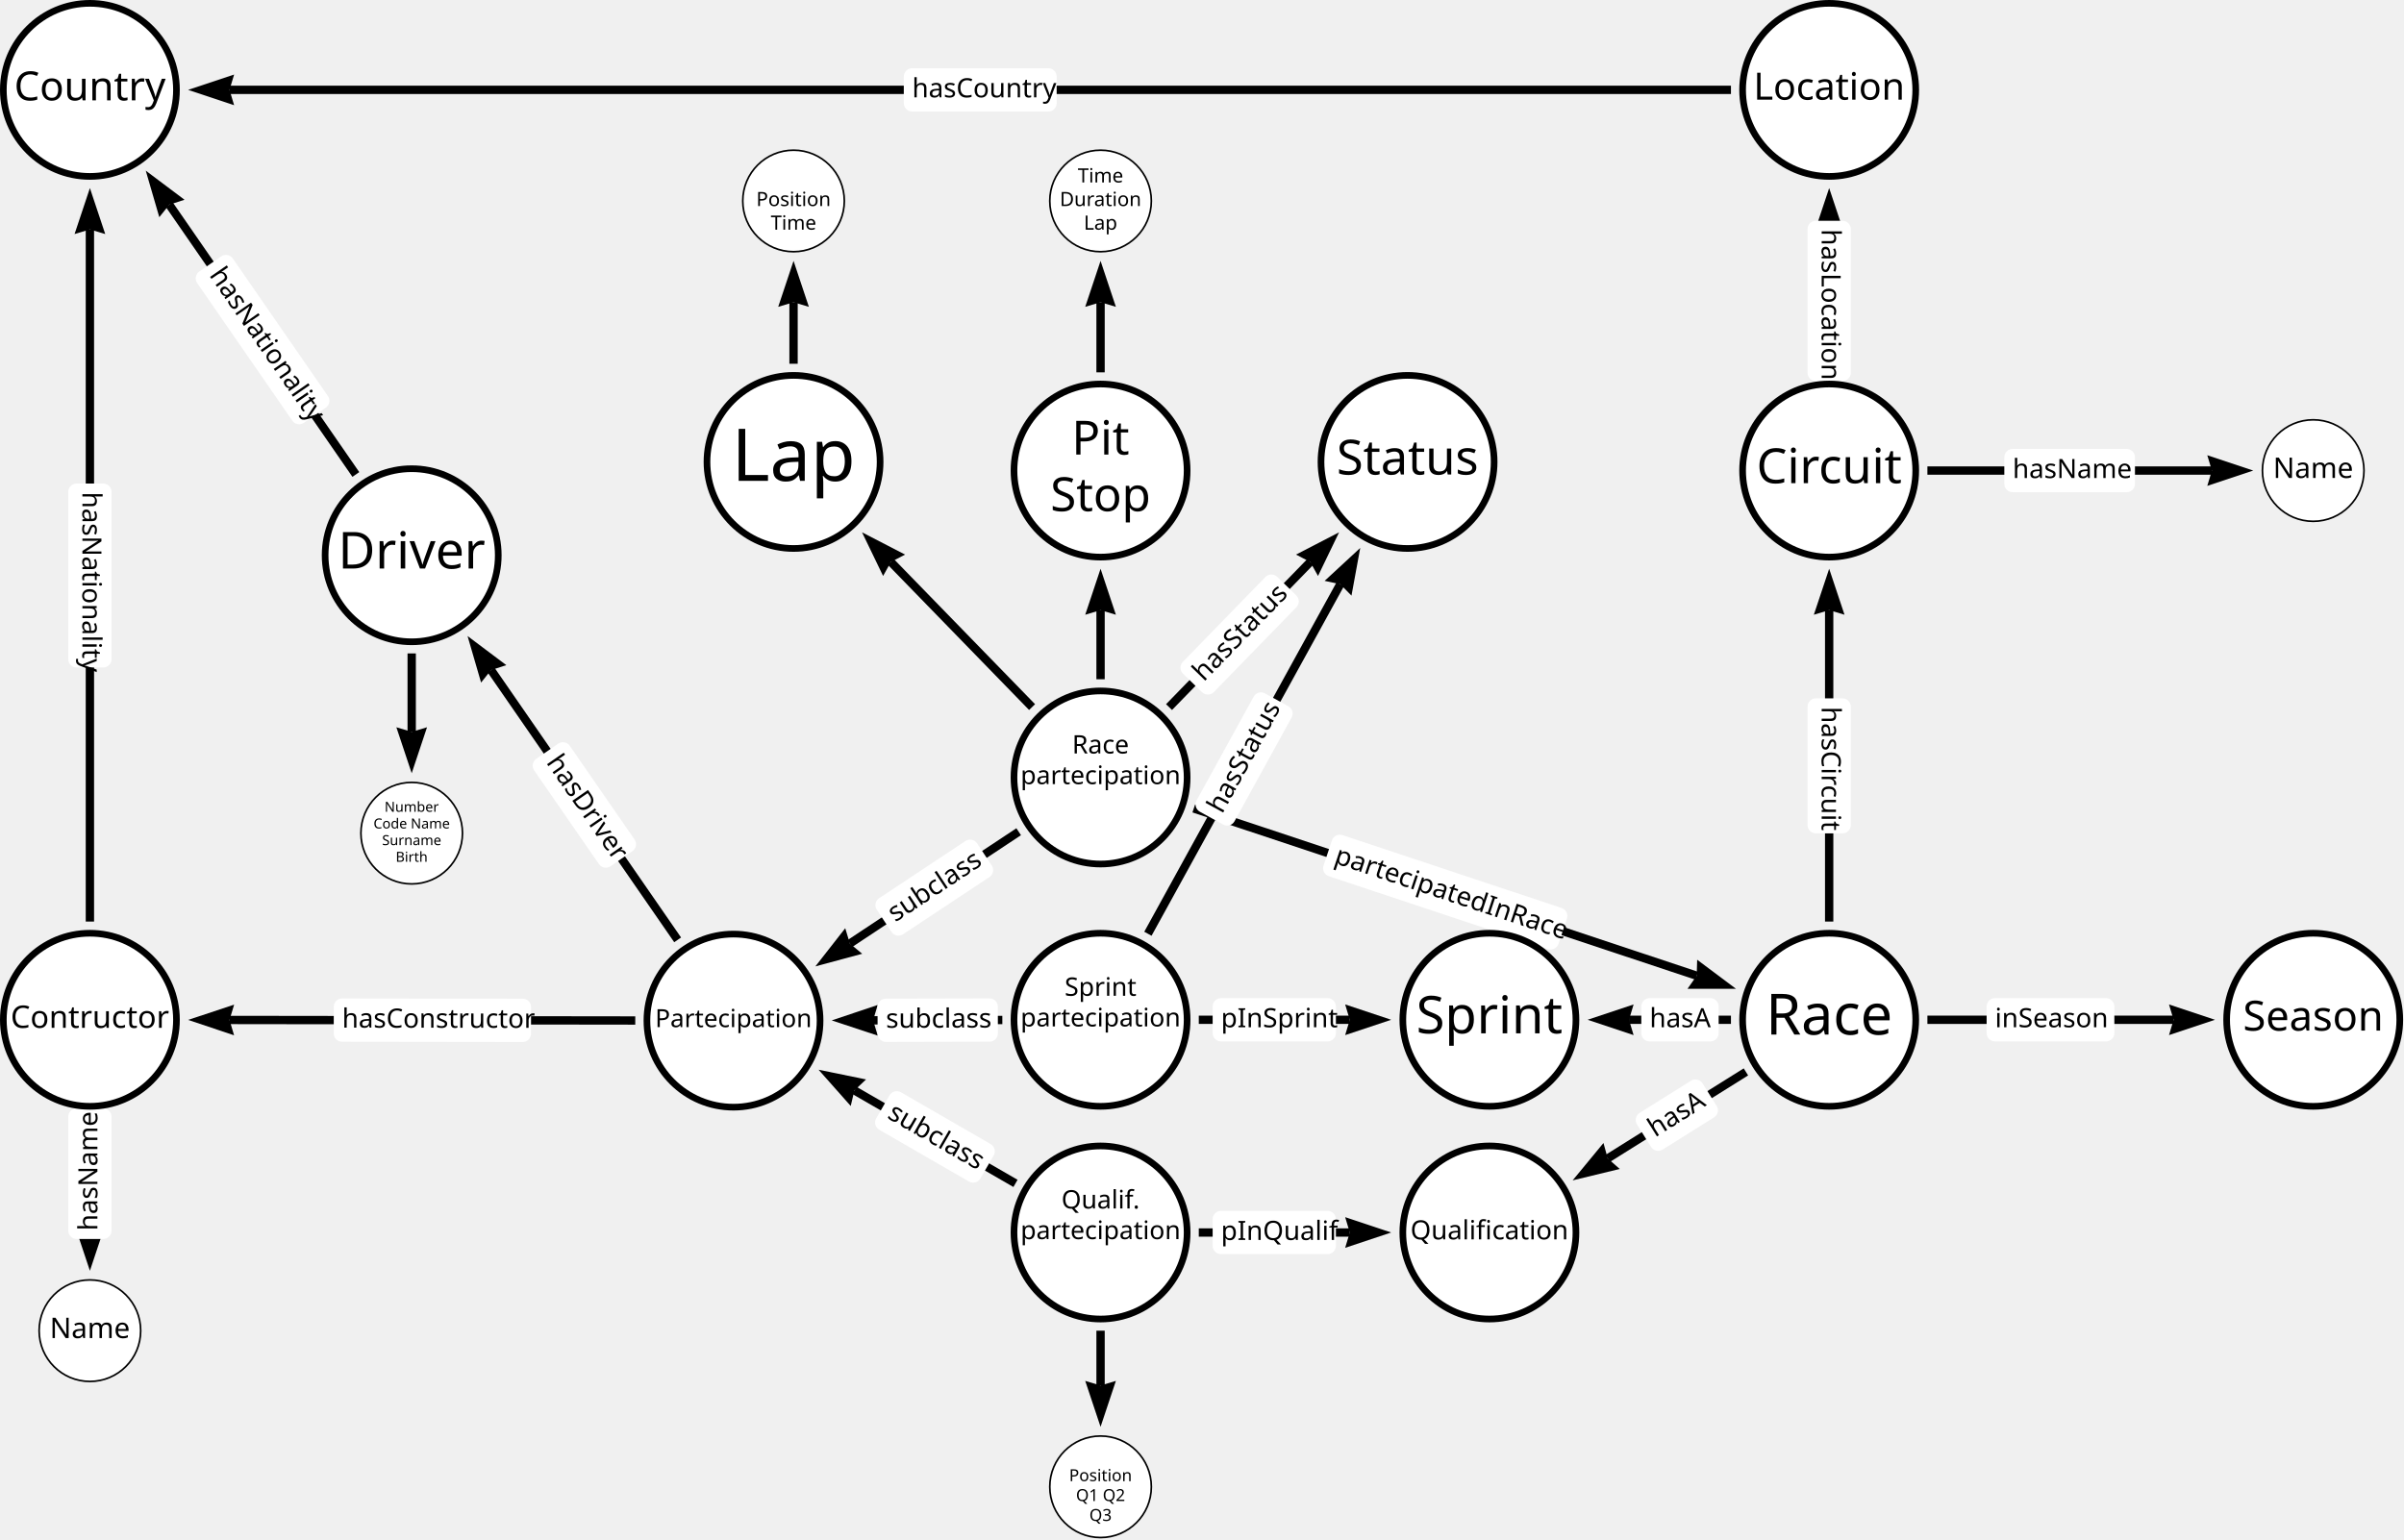
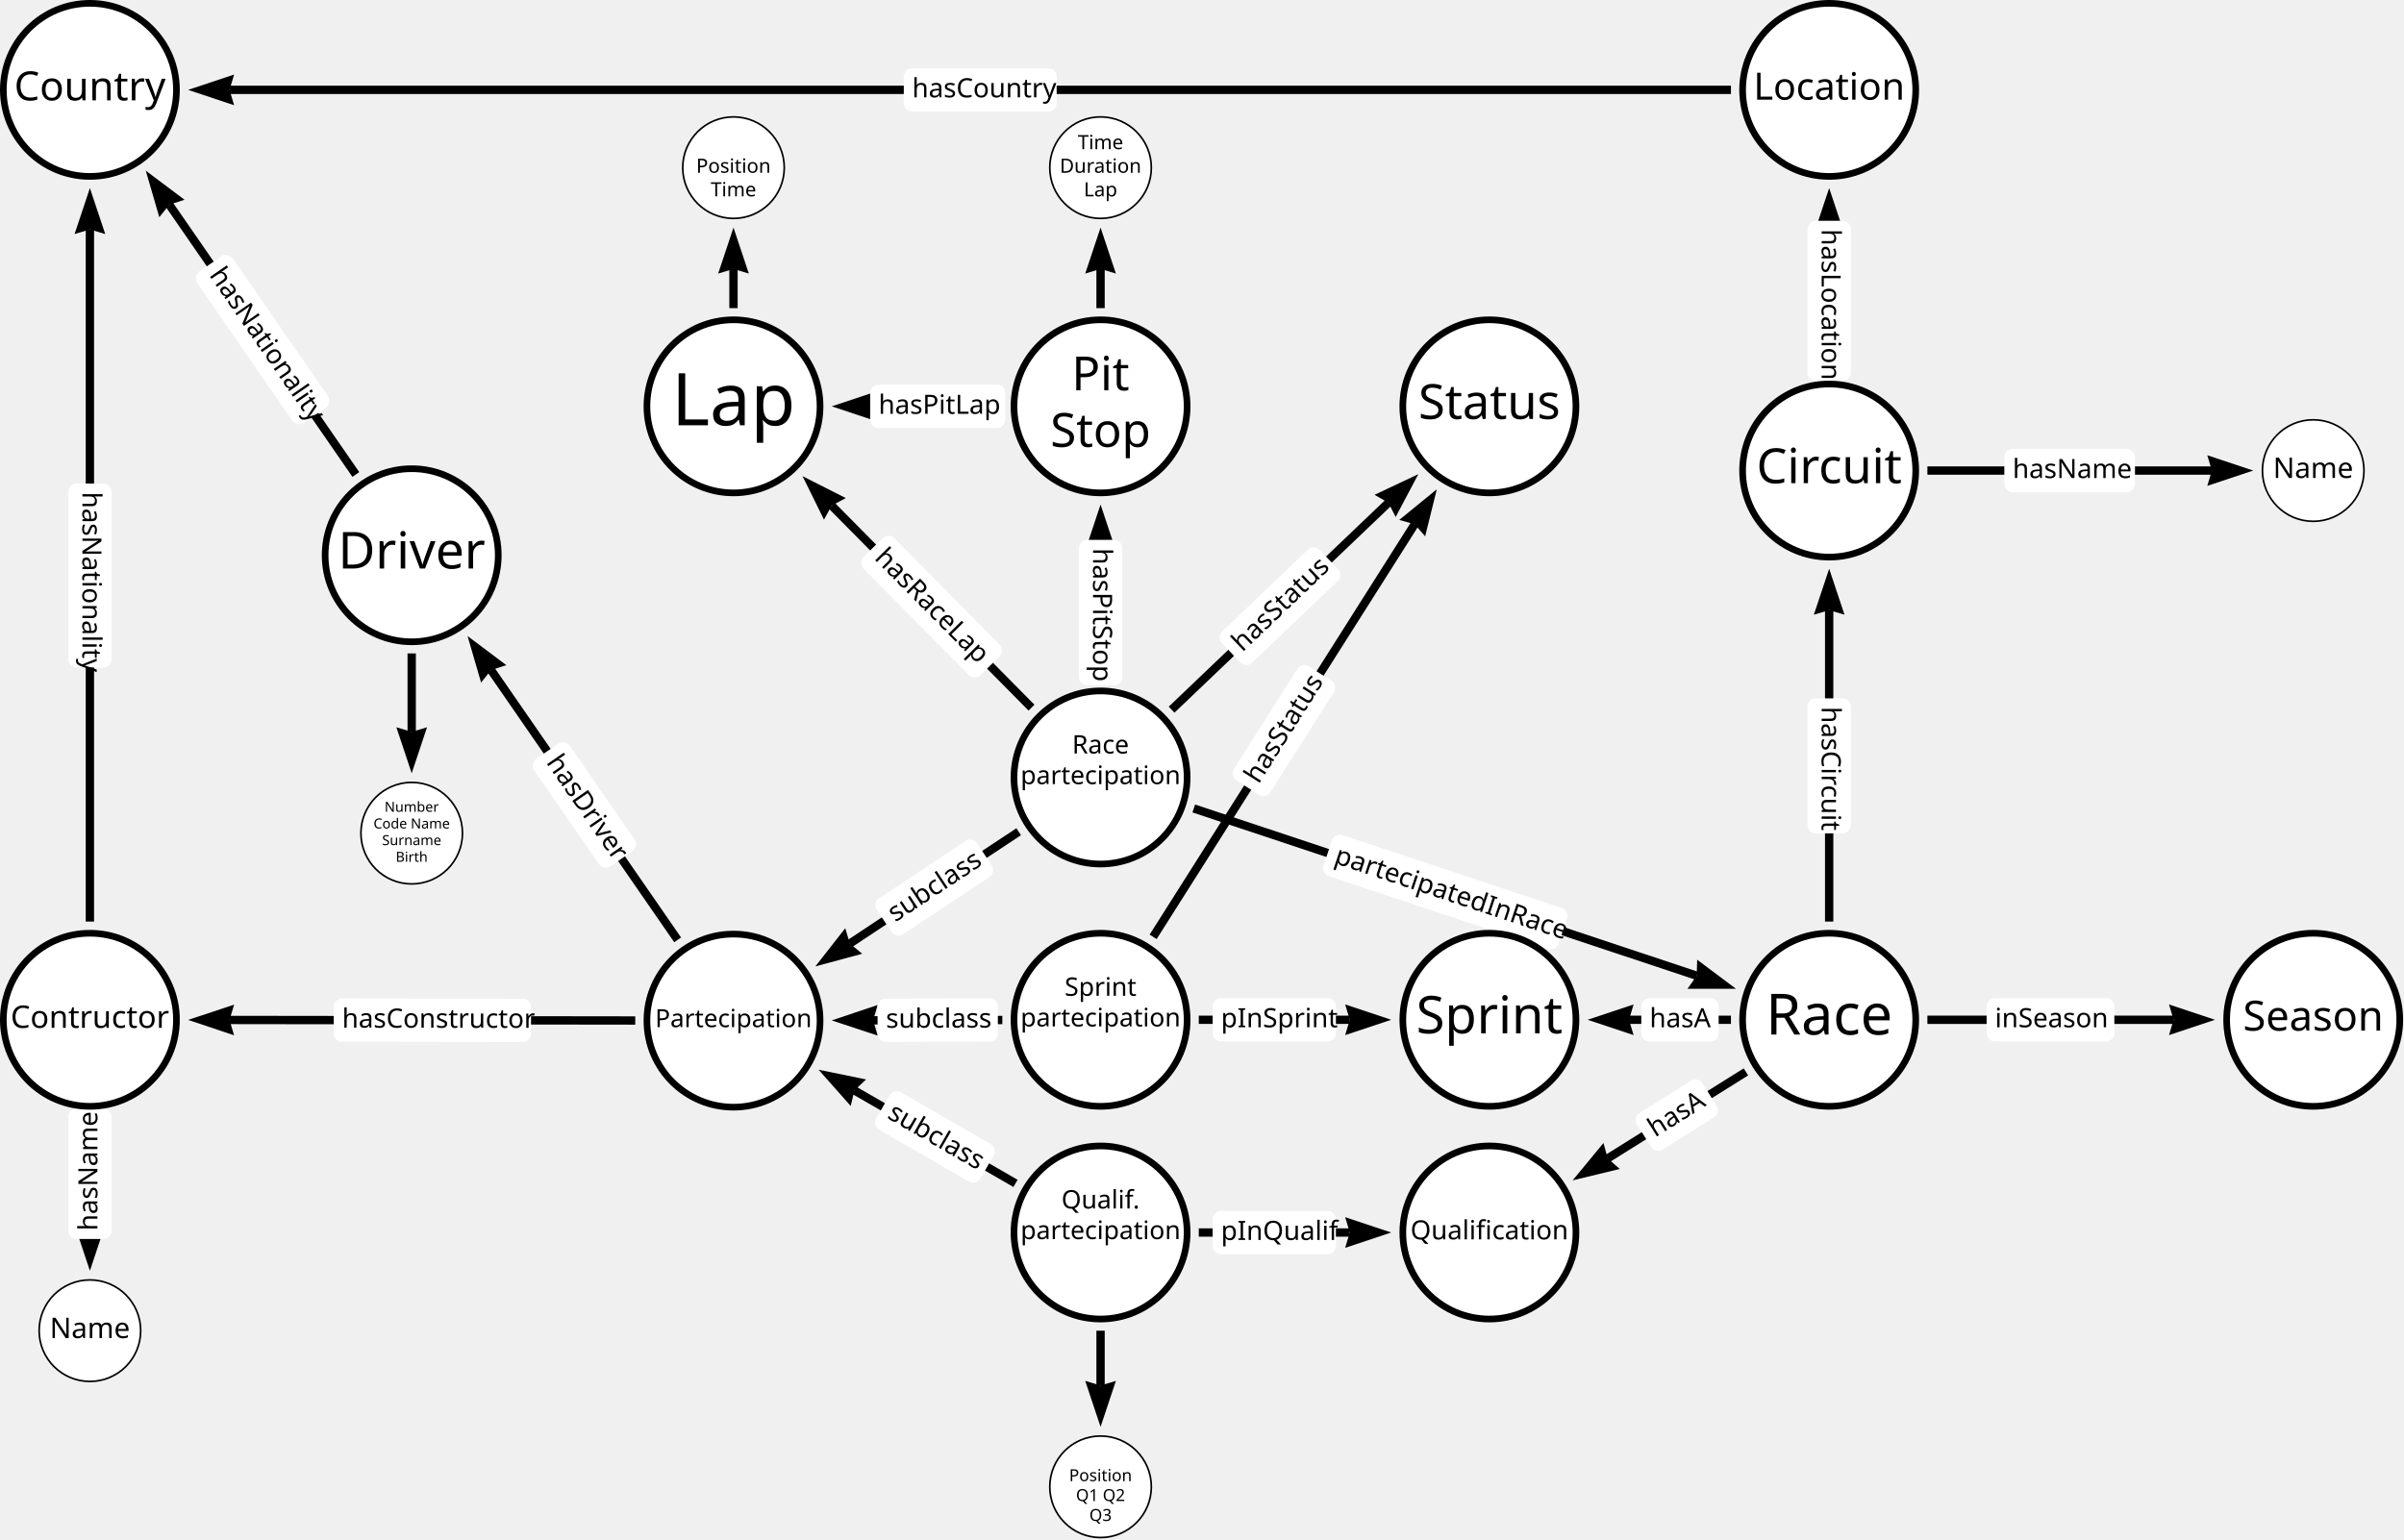
<svg xmlns="http://www.w3.org/2000/svg" width="1444" height="925" viewBox="0 0 1444 925">
  <defs>
    <style type="text/css" />
  </defs>
  <g transform="translate(1164.72 312.7385) scale(1)">
    <g class="relationship">
      <g transform="translate(-66 -30) rotate(-90)" stroke-width="5" stroke="#000000">
        <path d="M 59 0 L 144.876 0" />
        <polygon points="-24.862,0 -27.625,9.208 0,0 -27.625,-9.208" fill="#000000" transform="translate(169.7385 0) rotate(0)" stroke="none" />
      </g>
      <g transform="translate(-66 -131.9382) rotate(90) translate(0 -13)">
        <g transform="translate(0 0)">
          <g transform="translate(-48.14453 0)" fill="#ffffff" stroke="#000000" stroke-width="0">
            <rect x="0" y="0" width="96.289" height="26" rx="5" ry="5" stroke="none" />
            <text xml:space="preserve" x="5" y="17.5" stroke="none" text-anchor="left" font-family="sans-serif" font-size="16" font-weight="normal" fill="#000000">hasLocation</text>
          </g>
        </g>
      </g>
    </g>
    <g class="relationship">
      <g transform="translate(-66 -258.7385) rotate(180)" stroke-width="5" stroke="#000000">
        <path d="M 59 0 L 960.858 0" />
        <polygon points="-24.862,0 -27.625,9.208 0,0 -27.625,-9.208" fill="#000000" transform="translate(985.7204 0) rotate(0)" stroke="none" />
      </g>
      <g transform="translate(-575.9291 -258.7385) rotate(360) translate(0 -13)">
        <g transform="translate(0 0)">
          <g transform="translate(-45.91016 0)" fill="#ffffff" stroke="#000000" stroke-width="0">
            <rect x="0" y="0" width="91.82" height="26" rx="5" ry="5" stroke="none" />
            <text xml:space="preserve" x="5" y="17.5" stroke="none" text-anchor="left" font-family="sans-serif" font-size="16" font-weight="normal" fill="#000000">hasCountry</text>
          </g>
        </g>
      </g>
    </g>
    <g class="relationship">
      <g transform="translate(-66 -30) rotate(0)" stroke-width="5" stroke="#000000">
        <path d="M 59 0 L 229.883 0" />
        <polygon points="-24.862,0 -27.625,9.208 0,0 -27.625,-9.208" fill="#000000" transform="translate(254.7448 0) rotate(0)" stroke="none" />
      </g>
      <g transform="translate(78.44133 -30) rotate(0) translate(0 -13)">
        <g transform="translate(0 0)">
          <g transform="translate(-39.23828 0)" fill="#ffffff" stroke="#000000" stroke-width="0">
            <rect x="0" y="0" width="78.477" height="26" rx="5" ry="5" stroke="none" />
            <text xml:space="preserve" x="5" y="17.5" stroke="none" text-anchor="left" font-family="sans-serif" font-size="16" font-weight="normal" fill="#000000">hasName</text>
          </g>
        </g>
      </g>
    </g>
    <g class="relationship">
      <g transform="translate(-66 300) rotate(-90)" stroke-width="5" stroke="#000000">
        <path d="M 59 0 L 246.138 0" />
        <polygon points="-24.862,0 -27.625,9.208 0,0 -27.625,-9.208" fill="#000000" transform="translate(271 0) rotate(0)" stroke="none" />
      </g>
      <g transform="translate(-66 147.4311) rotate(90) translate(0 -13)">
        <g transform="translate(0 0)">
          <g transform="translate(-40.56641 0)" fill="#ffffff" stroke="#000000" stroke-width="0">
            <rect x="0" y="0" width="81.133" height="26" rx="5" ry="5" stroke="none" />
            <text xml:space="preserve" x="5" y="17.5" stroke="none" text-anchor="left" font-family="sans-serif" font-size="16" font-weight="normal" fill="#000000">hasCircuit</text>
          </g>
        </g>
      </g>
    </g>
    <g class="relationship">
      <g transform="translate(-66 300) rotate(-1.1201878246933418e-14)" stroke-width="5" stroke="#000000">
        <path d="M 59 0 L 206.883 0" />
        <polygon points="-24.862,0 -27.625,9.208 0,0 -27.625,-9.208" fill="#000000" transform="translate(231.7448 0) rotate(0)" stroke="none" />
      </g>
      <g transform="translate(66.94133 300) rotate(-1.1201878246933418e-14) translate(0 -13)">
        <g transform="translate(0 0)">
          <g transform="translate(-38.35938 0)" fill="#ffffff" stroke="#000000" stroke-width="0">
            <rect x="0" y="0" width="76.719" height="26" rx="5" ry="5" stroke="none" />
            <text xml:space="preserve" x="5" y="17.5" stroke="none" text-anchor="left" font-family="sans-serif" font-size="16" font-weight="normal" fill="#000000">inSeason</text>
          </g>
        </g>
      </g>
    </g>
    <g class="relationship">
      <g transform="translate(-66 300) rotate(147.9451)" stroke-width="5" stroke="#000000">
        <path d="M 59 0 L 156.949 0" />
        <polygon points="-24.862,0 -27.625,9.208 0,0 -27.625,-9.208" fill="#000000" transform="translate(181.8111 0) rotate(0)" stroke="none" />
      </g>
      <g transform="translate(-157.5127 357.3055) rotate(327.9451) translate(0 -13)">
        <g transform="translate(0 0)">
          <g transform="translate(-23.23438 0)" fill="#ffffff" stroke="#000000" stroke-width="0">
            <rect x="0" y="0" width="46.469" height="26" rx="5" ry="5" stroke="none" />
            <text xml:space="preserve" x="5" y="17.5" stroke="none" text-anchor="left" font-family="sans-serif" font-size="16" font-weight="normal" fill="#000000">hasA</text>
          </g>
        </g>
      </g>
    </g>
    <g class="relationship">
      <g transform="translate(-66 300) rotate(180)" stroke-width="5" stroke="#000000">
        <path d="M 59 0 L 120.235 0" />
        <polygon points="-24.862,0 -27.625,9.208 0,0 -27.625,-9.208" fill="#000000" transform="translate(145.0971 0) rotate(0)" stroke="none" />
      </g>
      <g transform="translate(-155.6175 300) rotate(360) translate(0 -13)">
        <g transform="translate(0 0)">
          <g transform="translate(-23.23438 0)" fill="#ffffff" stroke="#000000" stroke-width="0">
            <rect x="0" y="0" width="46.469" height="26" rx="5" ry="5" stroke="none" />
            <text xml:space="preserve" x="5" y="17.5" stroke="none" text-anchor="left" font-family="sans-serif" font-size="16" font-weight="normal" fill="#000000">hasA</text>
          </g>
        </g>
      </g>
    </g>
    <g class="relationship">
      <g transform="translate(-724.1355 300.51) rotate(-124.6545)" stroke-width="5" stroke="#000000">
        <path d="M 59 0 L 256.067 0" />
        <polygon points="-24.862,0 -27.625,9.208 0,0 -27.625,-9.208" fill="#000000" transform="translate(280.929 0) rotate(0)" stroke="none" />
      </g>
      <g transform="translate(-813.7131 170.9236) rotate(55.34553) translate(0 -13)">
        <g transform="translate(0 0)">
          <g transform="translate(-39.23047 0)" fill="#ffffff" stroke="#000000" stroke-width="0">
            <rect x="0" y="0" width="78.461" height="26" rx="5" ry="5" stroke="none" />
            <text xml:space="preserve" x="5" y="17.5" stroke="none" text-anchor="left" font-family="sans-serif" font-size="16" font-weight="normal" fill="#000000">hasDriver</text>
          </g>
        </g>
      </g>
    </g>
    <g class="relationship">
      <g transform="translate(-1110.72 300) rotate(90)" stroke-width="5" stroke="#000000">
        <path d="M 59 0 L 125.944 0" />
        <polygon points="-24.862,0 -27.625,9.208 0,0 -27.625,-9.208" fill="#000000" transform="translate(150.806 0) rotate(0)" stroke="none" />
      </g>
      <g transform="translate(-1110.72 392.4719) rotate(270) translate(0 -13)">
        <g transform="translate(0 0)">
          <g transform="translate(-39.23828 0)" fill="#ffffff" stroke="#000000" stroke-width="0">
            <rect x="0" y="0" width="78.477" height="26" rx="5" ry="5" stroke="none" />
            <text xml:space="preserve" x="5" y="17.5" stroke="none" text-anchor="left" font-family="sans-serif" font-size="16" font-weight="normal" fill="#000000">hasName</text>
          </g>
        </g>
      </g>
    </g>
    <g class="relationship">
      <g transform="translate(-1110.72 300) rotate(-90)" stroke-width="5" stroke="#000000">
        <path d="M 59 0 L 474.876 0" />
        <polygon points="-24.862,0 -27.625,9.208 0,0 -27.625,-9.208" fill="#000000" transform="translate(499.7385 0) rotate(0)" stroke="none" />
      </g>
      <g transform="translate(-1110.72 33.06182) rotate(90) translate(0 -13)">
        <g transform="translate(0 0)">
          <g transform="translate(-55.25 0)" fill="#ffffff" stroke="#000000" stroke-width="0">
            <rect x="0" y="0" width="110.5" height="26" rx="5" ry="5" stroke="none" />
            <text xml:space="preserve" x="5" y="17.5" stroke="none" text-anchor="left" font-family="sans-serif" font-size="16" font-weight="normal" fill="#000000">hasNationality</text>
          </g>
        </g>
      </g>
    </g>
    <g class="relationship">
      <g transform="translate(-917.4279 20.88576) rotate(-124.6545)" stroke-width="5" stroke="#000000">
        <path d="M 59 0 L 256.067 0" />
        <polygon points="-24.862,0 -27.625,9.208 0,0 -27.625,-9.208" fill="#000000" transform="translate(280.929 0) rotate(0)" stroke="none" />
      </g>
      <g transform="translate(-1007.006 -108.7006) rotate(55.34553) translate(0 -13)">
        <g transform="translate(0 0)">
          <g transform="translate(-55.25 0)" fill="#ffffff" stroke="#000000" stroke-width="0">
            <rect x="0" y="0" width="110.5" height="26" rx="5" ry="5" stroke="none" />
            <text xml:space="preserve" x="5" y="17.5" stroke="none" text-anchor="left" font-family="sans-serif" font-size="16" font-weight="normal" fill="#000000">hasNationality</text>
          </g>
        </g>
      </g>
    </g>
    <g class="relationship">
      <g transform="translate(-917.4279 20.88576) rotate(90)" stroke-width="5" stroke="#000000">
        <path d="M 59 0 L 106.121 0" />
        <polygon points="-24.862,0 -27.625,9.208 0,0 -27.625,-9.208" fill="#000000" transform="translate(130.9831 0) rotate(0)" stroke="none" />
      </g>
    </g>
    <g class="relationship">
      <g transform="translate(-503.6523 300) rotate(179.8675)" stroke-width="5" stroke="#000000">
        <path d="M 59 0 L 136.622 0" />
        <polygon points="-24.862,0 -27.625,9.208 0,0 -27.625,-9.208" fill="#000000" transform="translate(161.4837 0) rotate(0)" stroke="none" />
      </g>
      <g transform="translate(-601.4629 300.2263) rotate(359.8675) translate(0 -13)">
        <g transform="translate(0 0)">
          <g transform="translate(-36.125 0)" fill="#ffffff" stroke="#000000" stroke-width="0">
            <rect x="0" y="0" width="72.25" height="26" rx="5" ry="5" stroke="none" />
            <text xml:space="preserve" x="5" y="17.5" stroke="none" text-anchor="left" font-family="sans-serif" font-size="16" font-weight="normal" fill="#000000">subclass</text>
          </g>
        </g>
      </g>
    </g>
    <g class="relationship">
      <g transform="translate(-503.6523 427.806) rotate(-150)" stroke-width="5" stroke="#000000">
        <path d="M 59 0 L 170.73 0" />
        <polygon points="-24.862,0 -27.625,9.208 0,0 -27.625,-9.208" fill="#000000" transform="translate(195.592 0) rotate(0)" stroke="none" />
      </g>
      <g transform="translate(-603.1283 370.3736) rotate(30) translate(0 -13)">
        <g transform="translate(0 0)">
          <g transform="translate(-36.125 0)" fill="#ffffff" stroke="#000000" stroke-width="0">
            <rect x="0" y="0" width="72.25" height="26" rx="5" ry="5" stroke="none" />
            <text xml:space="preserve" x="5" y="17.5" stroke="none" text-anchor="left" font-family="sans-serif" font-size="16" font-weight="normal" fill="#000000">subclass</text>
          </g>
        </g>
      </g>
    </g>
    <g class="relationship">
      <g transform="translate(-503.6523 154.4131) rotate(146.4707)" stroke-width="5" stroke="#000000">
        <path d="M 59 0 L 180.632 0" />
        <polygon points="-24.862,0 -27.625,9.208 0,0 -27.625,-9.208" fill="#000000" transform="translate(205.4941 0) rotate(0)" stroke="none" />
      </g>
      <g transform="translate(-603.5313 220.5951) rotate(326.4707) translate(0 -13)">
        <g transform="translate(0 0)">
          <g transform="translate(-36.125 0)" fill="#ffffff" stroke="#000000" stroke-width="0">
            <rect x="0" y="0" width="72.25" height="26" rx="5" ry="5" stroke="none" />
            <text xml:space="preserve" x="5" y="17.5" stroke="none" text-anchor="left" font-family="sans-serif" font-size="16" font-weight="normal" fill="#000000">subclass</text>
          </g>
        </g>
      </g>
    </g>
    <g class="relationship">
      <g transform="translate(-503.6523 427.806) rotate(0.000001146143)" stroke-width="5" stroke="#000000">
        <path d="M 59 0 L 149.693 0" />
        <polygon points="-24.862,0 -27.625,9.208 0,0 -27.625,-9.208" fill="#000000" transform="translate(174.5552 0) rotate(0)" stroke="none" />
      </g>
      <g transform="translate(-399.3058 427.806) rotate(0.000001146143) translate(0 -13)">
        <g transform="translate(0 0)">
          <g transform="translate(-37.01953 0)" fill="#ffffff" stroke="#000000" stroke-width="0">
            <rect x="0" y="0" width="74.039" height="26" rx="5" ry="5" stroke="none" />
            <text xml:space="preserve" x="5" y="17.5" stroke="none" text-anchor="left" font-family="sans-serif" font-size="16" font-weight="normal" fill="#000000">pInQualif</text>
          </g>
        </g>
      </g>
    </g>
    <g class="relationship">
      <g transform="translate(-503.6523 154.4131) rotate(18.39992)" stroke-width="5" stroke="#000000">
        <path d="M 59 0 L 377.37 0" />
        <polygon points="-24.862,0 -27.625,9.208 0,0 -27.625,-9.208" fill="#000000" transform="translate(402.2321 0) rotate(0)" stroke="none" />
      </g>
      <g transform="translate(-296.6217 223.2827) rotate(18.39992) translate(0 -13)">
        <g transform="translate(0 0)">
          <g transform="translate(-74.37891 0)" fill="#ffffff" stroke="#000000" stroke-width="0">
            <rect x="0" y="0" width="148.758" height="26" rx="5" ry="5" stroke="none" />
            <text xml:space="preserve" x="5" y="17.5" stroke="none" text-anchor="left" font-family="sans-serif" font-size="16" font-weight="normal" fill="#000000">partecipatedInRace</text>
          </g>
        </g>
      </g>
    </g>
    <g class="relationship">
      <g transform="translate(-503.6523 300) rotate(2.7889660279306383e-14)" stroke-width="5" stroke="#000000">
        <path d="M 59 0 L 149.693 0" />
        <polygon points="-24.862,0 -27.625,9.208 0,0 -27.625,-9.208" fill="#000000" transform="translate(174.5552 0) rotate(0)" stroke="none" />
      </g>
      <g transform="translate(-399.3058 300) rotate(2.7889660279306383e-14) translate(0 -13)">
        <g transform="translate(0 0)">
          <g transform="translate(-37.01953 0)" fill="#ffffff" stroke="#000000" stroke-width="0">
            <rect x="0" y="0" width="74.039" height="26" rx="5" ry="5" stroke="none" />
            <text xml:space="preserve" x="5" y="17.5" stroke="none" text-anchor="left" font-family="sans-serif" font-size="16" font-weight="normal" fill="#000000">pInSprint</text>
          </g>
        </g>
      </g>
    </g>
    <g class="relationship">
-       <g transform="translate(-503.6523 -30) rotate(-90)" stroke-width="5" stroke="#000000">
-         <path d="M 59 0 L 101.138 0" />
-         <polygon points="-24.862,0 -27.625,9.208 0,0 -27.625,-9.208" fill="#000000" transform="translate(126 0) rotate(0)" stroke="none" />
+       <g transform="translate(-503.6523 -68.58488) rotate(-90)" stroke-width="5" stroke="#000000">
+         <path d="M 59 0 L 82.553 0" />
+         <polygon points="-24.862,0 -27.625,9.208 0,0 -27.625,-9.208" fill="#000000" transform="translate(107.4151 0) rotate(0)" stroke="none" />
      </g>
    </g>
    <g class="relationship">
      <g transform="translate(-503.6523 427.806) rotate(90)" stroke-width="5" stroke="#000000">
        <path d="M 59 0 L 91.928 0" />
        <polygon points="-24.862,0 -27.625,9.208 0,0 -27.625,-9.208" fill="#000000" transform="translate(116.7901 0) rotate(0)" stroke="none" />
      </g>
    </g>
    <g class="relationship">
-       <g transform="translate(-688.0655 -35.18887) rotate(-90)" stroke-width="5" stroke="#000000">
-         <path d="M 59 0 L 95.949 0" />
-         <polygon points="-24.862,0 -27.625,9.208 0,0 -27.625,-9.208" fill="#000000" transform="translate(120.8111 0) rotate(0)" stroke="none" />
+       <g transform="translate(-724.1355 -68.58488) rotate(-90)" stroke-width="5" stroke="#000000">
+         <path d="M 59 0 L 82.553 0" />
+         <polygon points="-24.862,0 -27.625,9.208 0,0 -27.625,-9.208" fill="#000000" transform="translate(107.4151 0) rotate(0)" stroke="none" />
      </g>
    </g>
    <g class="relationship">
      <g transform="translate(-503.6523 154.4131) rotate(-90)" stroke-width="5" stroke="#000000">
-         <path d="M 59 0 L 100.551 0" />
-         <polygon points="-24.862,0 -27.625,9.208 0,0 -27.625,-9.208" fill="#000000" transform="translate(125.4131 0) rotate(0)" stroke="none" />
-       </g>
-     </g>
-     <g class="relationship">
-       <g transform="translate(-503.6523 154.4131) rotate(-134.2052)" stroke-width="5" stroke="#000000">
-         <path d="M 59 0 L 180.632 0" />
-         <polygon points="-24.862,0 -27.625,9.208 0,0 -27.625,-9.208" fill="#000000" transform="translate(205.4941 0) rotate(0)" stroke="none" />
+         <path d="M 59 0 L 139.136 0" />
+         <polygon points="-24.862,0 -27.625,9.208 0,0 -27.625,-9.208" fill="#000000" transform="translate(163.998 0) rotate(0)" stroke="none" />
+       </g>
+       <g transform="translate(-503.6523 55.3452) rotate(90) translate(0 -13)">
+         <g transform="translate(0 0)">
+           <g transform="translate(-43.69141 0)" fill="#ffffff" stroke="#000000" stroke-width="0">
+             <rect x="0" y="0" width="87.383" height="26" rx="5" ry="5" stroke="none" />
+             <text xml:space="preserve" x="5" y="17.5" stroke="none" text-anchor="left" font-family="sans-serif" font-size="16" font-weight="normal" fill="#000000">hasPitStop</text>
+           </g>
+         </g>
+       </g>
+     </g>
+     <g class="relationship">
+       <g transform="translate(-503.6523 154.4131) rotate(-134.6751)" stroke-width="5" stroke="#000000">
+         <path d="M 59 0 L 229.731 0" />
+         <polygon points="-24.862,0 -27.625,9.208 0,0 -27.625,-9.208" fill="#000000" transform="translate(254.5936 0) rotate(0)" stroke="none" />
+       </g>
+       <g transform="translate(-605.1538 51.75393) rotate(45.32491) translate(0 -13)">
+         <g transform="translate(0 0)">
+           <g transform="translate(-49.92188 0)" fill="#ffffff" stroke="#000000" stroke-width="0">
+             <rect x="0" y="0" width="99.844" height="26" rx="5" ry="5" stroke="none" />
+             <text xml:space="preserve" x="5" y="17.5" stroke="none" text-anchor="left" font-family="sans-serif" font-size="16" font-weight="normal" fill="#000000">hasRaceLap</text>
+           </g>
+         </g>
      </g>
    </g>
    <g class="relationship">
      <g transform="translate(-724.1355 300.51) rotate(-179.9244)" stroke-width="5" stroke="#000000">
        <path d="M 59 0 L 302.723 0" />
        <polygon points="-24.862,0 -27.625,9.208 0,0 -27.625,-9.208" fill="#000000" transform="translate(327.5852 0) rotate(0)" stroke="none" />
      </g>
      <g transform="translate(-904.9969 300.2714) rotate(0.07559063) translate(0 -13)">
        <g transform="translate(0 0)">
          <g transform="translate(-59.24609 0)" fill="#ffffff" stroke="#000000" stroke-width="0">
            <rect x="0" y="0" width="118.492" height="26" rx="5" ry="5" stroke="none" />
            <text xml:space="preserve" x="5" y="17.5" stroke="none" text-anchor="left" font-family="sans-serif" font-size="16" font-weight="normal" fill="#000000">hasConstructor</text>
          </g>
        </g>
      </g>
    </g>
    <g class="relationship">
-       <g transform="translate(-503.6523 154.4131) rotate(-45.79484)" stroke-width="5" stroke="#000000">
-         <path d="M 59 0 L 180.632 0" />
-         <polygon points="-24.862,0 -27.625,9.208 0,0 -27.625,-9.208" fill="#000000" transform="translate(205.4941 0) rotate(0)" stroke="none" />
-       </g>
-       <g transform="translate(-420.1131 68.52332) rotate(-45.79484) translate(0 -13)">
+       <g transform="translate(-503.6523 154.4131) rotate(-43.67534)" stroke-width="5" stroke="#000000">
+         <path d="M 59 0 L 239.056 0" />
+         <polygon points="-24.862,0 -27.625,9.208 0,0 -27.625,-9.208" fill="#000000" transform="translate(263.9182 0) rotate(0)" stroke="none" />
+       </g>
+       <g transform="translate(-395.8657 51.49867) rotate(-43.67534) translate(0 -13)">
        <g transform="translate(0 0)">
          <g transform="translate(-40.57812 0)" fill="#ffffff" stroke="#000000" stroke-width="0">
            <rect x="0" y="0" width="81.156" height="26" rx="5" ry="5" stroke="none" />
            <text xml:space="preserve" x="5" y="17.5" stroke="none" text-anchor="left" font-family="sans-serif" font-size="16" font-weight="normal" fill="#000000">hasStatus</text>
          </g>
        </g>
      </g>
    </g>
    <g class="relationship">
-       <g transform="translate(-503.6523 300) rotate(-61.18143)" stroke-width="5" stroke="#000000">
-         <path d="M 59 0 L 298.708 0" />
-         <polygon points="-24.862,0 -27.625,9.208 0,0 -27.625,-9.208" fill="#000000" transform="translate(323.57 0) rotate(0)" stroke="none" />
-       </g>
-       <g transform="translate(-417.438 143.2971) rotate(-61.18143) translate(0 -13)">
+       <g transform="translate(-503.6523 300) rotate(-57.63945)" stroke-width="5" stroke="#000000">
+         <path d="M 59 0 L 352.49 0" />
+         <polygon points="-24.862,0 -27.625,9.208 0,0 -27.625,-9.208" fill="#000000" transform="translate(377.3518 0) rotate(0)" stroke="none" />
+       </g>
+       <g transform="translate(-393.5284 126.208) rotate(-57.63945) translate(0 -13)">
        <g transform="translate(0 0)">
          <g transform="translate(-40.57812 0)" fill="#ffffff" stroke="#000000" stroke-width="0">
            <rect x="0" y="0" width="81.156" height="26" rx="5" ry="5" stroke="none" />
            <text xml:space="preserve" x="5" y="17.5" stroke="none" text-anchor="left" font-family="sans-serif" font-size="16" font-weight="normal" fill="#000000">hasStatus</text>
          </g>
        </g>
      </g>
    </g>
+     <g class="relationship">
+       <g transform="translate(-503.6523 -68.58488) rotate(180)" stroke-width="5" stroke="#000000">
+         <path d="M 59 0 L 136.621 0" />
+         <polygon points="-24.862,0 -27.625,9.208 0,0 -27.625,-9.208" fill="#000000" transform="translate(161.4832 0) rotate(0)" stroke="none" />
+       </g>
+       <g transform="translate(-601.4628 -68.58488) rotate(360) translate(0 -13)">
+         <g transform="translate(0 0)">
+           <g transform="translate(-40.58203 0)" fill="#ffffff" stroke="#000000" stroke-width="0">
+             <rect x="0" y="0" width="81.164" height="26" rx="5" ry="5" stroke="none" />
+             <text xml:space="preserve" x="5" y="17.5" stroke="none" text-anchor="left" font-family="sans-serif" font-size="16" font-weight="normal" fill="#000000">hasPitLap</text>
+           </g>
+         </g>
+       </g>
+     </g>
    <g class="node">
      <g fill="#ffffff" stroke="#000000" stroke-width="4">
        <circle cx="-66" cy="-30" r="52" />
      </g>
      <g transform="translate(-66 -30)">
        <g transform="scale(0.5820317) translate(0 0)">
          <g transform="translate(0 0)">
            <g font-family="sans-serif" font-size="50" font-weight="normal" fill="#000000" text-anchor="middle">
              <text xml:space="preserve" x="0" y="13" stroke="none">Circuit</text>
            </g>
          </g>
        </g>
      </g>
    </g>
    <g class="node">
      <g fill="#ffffff" stroke="#000000" stroke-width="4">
        <circle cx="-66" cy="-258.739" r="52" />
      </g>
      <g transform="translate(-66 -258.7385)">
        <g transform="scale(0.4531255) translate(0 0)">
          <g transform="translate(0 0)">
            <g font-family="sans-serif" font-size="50" font-weight="normal" fill="#000000" text-anchor="middle">
              <text xml:space="preserve" x="0" y="13" stroke="none">Location</text>
            </g>
          </g>
        </g>
      </g>
    </g>
    <g class="node">
      <g fill="#ffffff" stroke="#000000" stroke-width="4">
        <circle cx="-1110.72" cy="-258.739" r="52" />
      </g>
      <g transform="translate(-1110.72 -258.7385)">
        <g transform="scale(0.4843755) translate(0 0)">
          <g transform="translate(0 0)">
            <g font-family="sans-serif" font-size="50" font-weight="normal" fill="#000000" text-anchor="middle">
              <text xml:space="preserve" x="0" y="13" stroke="none">Country</text>
            </g>
          </g>
        </g>
      </g>
    </g>
    <g class="node">
      <g fill="#ffffff" stroke="#000000" stroke-width="1">
        <circle cx="224.745" cy="-30" r="30.5" />
      </g>
      <g transform="translate(224.7448 -30)">
        <g transform="scale(0.3417975) translate(0 0)">
          <g transform="translate(0 0)">
            <g font-family="sans-serif" font-size="50" font-weight="normal" fill="#000000" text-anchor="middle">
              <text xml:space="preserve" x="0" y="13" stroke="none">Name</text>
            </g>
          </g>
        </g>
      </g>
    </g>
    <g class="node">
      <g fill="#ffffff" stroke="#000000" stroke-width="4">
        <circle cx="-66" cy="300" r="52" />
      </g>
      <g transform="translate(-66 300)">
        <g transform="scale(0.6835941) translate(0 0)">
          <g transform="translate(0 0)">
            <g font-family="sans-serif" font-size="50" font-weight="normal" fill="#000000" text-anchor="middle">
              <text xml:space="preserve" x="0" y="13" stroke="none">Race</text>
            </g>
          </g>
        </g>
      </g>
    </g>
    <g class="node">
      <g fill="#ffffff" stroke="#000000" stroke-width="4">
        <circle cx="-917.428" cy="20.886" r="52" />
      </g>
      <g transform="translate(-917.4279 20.88576)">
        <g transform="scale(0.6132816) translate(0 0)">
          <g transform="translate(0 0)">
            <g font-family="sans-serif" font-size="50" font-weight="normal" fill="#000000" text-anchor="middle">
              <text xml:space="preserve" x="0" y="13" stroke="none">Driver</text>
            </g>
          </g>
        </g>
      </g>
    </g>
    <g class="node">
      <g fill="#ffffff" stroke="#000000" stroke-width="4">
        <circle cx="-1110.72" cy="300" r="52" />
      </g>
      <g transform="translate(-1110.72 300)">
        <g transform="scale(0.3730475) translate(0 0)">
          <g transform="translate(0 0)">
            <g font-family="sans-serif" font-size="50" font-weight="normal" fill="#000000" text-anchor="middle">
              <text xml:space="preserve" x="0" y="13" stroke="none">Contructor</text>
            </g>
          </g>
        </g>
      </g>
    </g>
    <g class="node">
      <g fill="#ffffff" stroke="#000000" stroke-width="4">
        <circle cx="224.745" cy="300" r="52" />
      </g>
      <g transform="translate(224.7448 300)">
        <g transform="scale(0.5000005) translate(0 0)">
          <g transform="translate(0 0)">
            <g font-family="sans-serif" font-size="50" font-weight="normal" fill="#000000" text-anchor="middle">
              <text xml:space="preserve" x="0" y="13" stroke="none">Season</text>
            </g>
          </g>
        </g>
      </g>
    </g>
    <g class="node">
      <g fill="#ffffff" stroke="#000000" stroke-width="4">
        <circle cx="-270.097" cy="427.806" r="52" />
      </g>
      <g transform="translate(-270.0971 427.806)">
        <g transform="scale(0.3183601) translate(0 0)">
          <g transform="translate(0 0)">
            <g font-family="sans-serif" font-size="50" font-weight="normal" fill="#000000" text-anchor="middle">
              <text xml:space="preserve" x="0" y="13" stroke="none">Qualification</text>
            </g>
          </g>
        </g>
      </g>
    </g>
    <g class="node">
      <g fill="#ffffff" stroke="#000000" stroke-width="4">
        <circle cx="-270.097" cy="300" r="52" />
      </g>
      <g transform="translate(-270.0971 300)">
        <g transform="scale(0.6250004) translate(0 0)">
          <g transform="translate(0 0)">
            <g font-family="sans-serif" font-size="50" font-weight="normal" fill="#000000" text-anchor="middle">
              <text xml:space="preserve" x="0" y="13" stroke="none">Sprint</text>
            </g>
          </g>
        </g>
      </g>
    </g>
    <g class="node">
      <g fill="#ffffff" stroke="#000000" stroke-width="4">
        <circle cx="-724.135" cy="300.51" r="52" />
      </g>
      <g transform="translate(-724.1355 300.51)">
        <g transform="scale(0.3007819) translate(0 0)">
          <g transform="translate(0 0)">
            <g font-family="sans-serif" font-size="50" font-weight="normal" fill="#000000" text-anchor="middle">
              <text xml:space="preserve" x="0" y="13" stroke="none">Partecipation</text>
            </g>
          </g>
        </g>
      </g>
    </g>
    <g class="node">
      <g fill="#ffffff" stroke="#000000" stroke-width="4">
-         <circle cx="-503.652" cy="-30" r="52" />
-       </g>
-       <g transform="translate(-503.6523 -30)">
+         <circle cx="-503.652" cy="-68.585" r="52" />
+       </g>
+       <g transform="translate(-503.6523 -68.58488)">
        <g transform="scale(0.5664067) translate(0 0)">
          <g transform="translate(0 0)">
            <g font-family="sans-serif" font-size="50" font-weight="normal" fill="#000000" text-anchor="middle">
              <text xml:space="preserve" x="0" y="-17" stroke="none">Pit</text>
              <text xml:space="preserve" x="0" y="43" stroke="none" text-anchor="middle">Stop</text>
            </g>
          </g>
        </g>
      </g>
    </g>
    <g class="node">
      <g fill="#ffffff" stroke="#000000" stroke-width="1">
        <circle cx="-1110.72" cy="486.806" r="30.5" />
      </g>
      <g transform="translate(-1110.72 486.806)">
        <g transform="scale(0.3417975) translate(0 0)">
          <g transform="translate(0 0)">
            <g font-family="sans-serif" font-size="50" font-weight="normal" fill="#000000" text-anchor="middle">
              <text xml:space="preserve" x="0" y="13" stroke="none">Name</text>
            </g>
          </g>
        </g>
      </g>
    </g>
    <g class="node">
      <g fill="#ffffff" stroke="#000000" stroke-width="1">
        <circle cx="-917.428" cy="187.869" r="30.5" />
      </g>
      <g transform="translate(-917.4279 187.8688)">
        <g transform="scale(0.166993) translate(0 0)">
          <g transform="translate(0 0)">
            <g font-family="sans-serif" font-size="50" font-weight="normal" fill="#000000" text-anchor="middle">
              <text xml:space="preserve" x="0" y="-77" stroke="none">Number</text>
              <text xml:space="preserve" x="0" y="-17" stroke="none" text-anchor="middle">Code Name</text>
              <text xml:space="preserve" x="0" y="43" stroke="none" text-anchor="middle">Surname</text>
              <text xml:space="preserve" x="0" y="103" stroke="none" text-anchor="middle">Birth</text>
            </g>
          </g>
        </g>
      </g>
    </g>
    <g class="node">
      <g fill="#ffffff" stroke="#000000" stroke-width="4">
-         <circle cx="-688.065" cy="-35.189" r="52" />
-       </g>
-       <g transform="translate(-688.0655 -35.18887)">
+         <circle cx="-724.135" cy="-68.585" r="52" />
+       </g>
+       <g transform="translate(-724.1355 -68.58488)">
        <g transform="scale(0.8750001) translate(0 0)">
          <g transform="translate(0 0)">
            <g font-family="sans-serif" font-size="50" font-weight="normal" fill="#000000" text-anchor="middle">
              <text xml:space="preserve" x="0" y="13" stroke="none">Lap</text>
            </g>
          </g>
        </g>
      </g>
    </g>
    <g class="node">
      <g fill="#ffffff" stroke="#000000" stroke-width="4">
        <circle cx="-503.652" cy="300" r="52" />
      </g>
      <g transform="translate(-503.6523 300)">
        <g transform="scale(0.3066413) translate(0 0)">
          <g transform="translate(0 0)">
            <g font-family="sans-serif" font-size="50" font-weight="normal" fill="#000000" text-anchor="middle">
              <text xml:space="preserve" x="0" y="-47" stroke="none">Sprint</text>
              <text xml:space="preserve" x="0" y="13" stroke="none" text-anchor="middle">partecipation</text>
            </g>
          </g>
        </g>
      </g>
    </g>
    <g class="node">
      <g fill="#ffffff" stroke="#000000" stroke-width="4">
        <circle cx="-503.652" cy="427.806" r="52" />
      </g>
      <g transform="translate(-503.6523 427.806)">
        <g transform="scale(0.3066413) translate(0 0)">
          <g transform="translate(0 0)">
            <g font-family="sans-serif" font-size="50" font-weight="normal" fill="#000000" text-anchor="middle">
              <text xml:space="preserve" x="0" y="-47" stroke="none">Qualif.</text>
              <text xml:space="preserve" x="0" y="13" stroke="none" text-anchor="middle">partecipation</text>
            </g>
          </g>
        </g>
      </g>
    </g>
    <g class="node">
      <g fill="#ffffff" stroke="#000000" stroke-width="4">
        <circle cx="-503.652" cy="154.413" r="52" />
      </g>
      <g transform="translate(-503.6523 154.4131)">
        <g transform="scale(0.3066413) translate(0 0)">
          <g transform="translate(0 0)">
            <g font-family="sans-serif" font-size="50" font-weight="normal" fill="#000000" text-anchor="middle">
              <text xml:space="preserve" x="0" y="-47" stroke="none">Race</text>
              <text xml:space="preserve" x="0" y="13" stroke="none" text-anchor="middle">partecipation</text>
            </g>
          </g>
        </g>
      </g>
    </g>
    <g class="node">
      <g fill="#ffffff" stroke="#000000" stroke-width="1">
-         <circle cx="-503.652" cy="-192" r="30.5" />
-       </g>
-       <g transform="translate(-503.6523 -192)">
+         <circle cx="-503.652" cy="-212" r="30.5" />
+       </g>
+       <g transform="translate(-503.6523 -212)">
        <g transform="scale(0.2363289) translate(0 0)">
          <g transform="translate(0 0)">
            <g font-family="sans-serif" font-size="50" font-weight="normal" fill="#000000" text-anchor="middle">
              <text xml:space="preserve" x="0" y="-47" stroke="none">Time</text>
              <text xml:space="preserve" x="0" y="13" stroke="none" text-anchor="middle">Duration</text>
              <text xml:space="preserve" x="0" y="73" stroke="none" text-anchor="middle">Lap</text>
            </g>
          </g>
        </g>
      </g>
    </g>
    <g class="node">
      <g fill="#ffffff" stroke="#000000" stroke-width="1">
        <circle cx="-503.652" cy="580.596" r="30.5" />
      </g>
      <g transform="translate(-503.6523 580.5961)">
        <g transform="scale(0.1992196) translate(0 0)">
          <g transform="translate(0 0)">
            <g font-family="sans-serif" font-size="50" font-weight="normal" fill="#000000" text-anchor="middle">
              <text xml:space="preserve" x="0" y="-17" stroke="none">Position</text>
              <text xml:space="preserve" x="0" y="43" stroke="none" text-anchor="middle">Q1 Q2</text>
              <text xml:space="preserve" x="0" y="103" stroke="none" text-anchor="middle">Q3</text>
            </g>
          </g>
        </g>
      </g>
    </g>
    <g class="node">
      <g fill="#ffffff" stroke="#000000" stroke-width="1">
-         <circle cx="-688.065" cy="-192" r="30.5" />
-       </g>
-       <g transform="translate(-688.0655 -192)">
+         <circle cx="-724.135" cy="-212" r="30.5" />
+       </g>
+       <g transform="translate(-724.1355 -212)">
        <g transform="scale(0.2363289) translate(0 0)">
          <g transform="translate(0 0)">
            <g font-family="sans-serif" font-size="50" font-weight="normal" fill="#000000" text-anchor="middle">
              <text xml:space="preserve" x="0" y="13" stroke="none">Position</text>
              <text xml:space="preserve" x="0" y="73" stroke="none" text-anchor="middle">Time</text>
            </g>
          </g>
        </g>
      </g>
    </g>
    <g class="node">
      <g fill="#ffffff" stroke="#000000" stroke-width="4">
-         <circle cx="-319.239" cy="-35.189" r="52" />
-       </g>
-       <g transform="translate(-319.2392 -35.18887)">
+         <circle cx="-270.097" cy="-68.585" r="52" />
+       </g>
+       <g transform="translate(-270.0971 -68.58488)">
        <g transform="scale(0.5820317) translate(0 0)">
          <g transform="translate(0 0)">
            <g font-family="sans-serif" font-size="50" font-weight="normal" fill="#000000" text-anchor="middle">
              <text xml:space="preserve" x="0" y="13" stroke="none">Status</text>
            </g>
          </g>
        </g>
      </g>
    </g>
  </g>
</svg>
